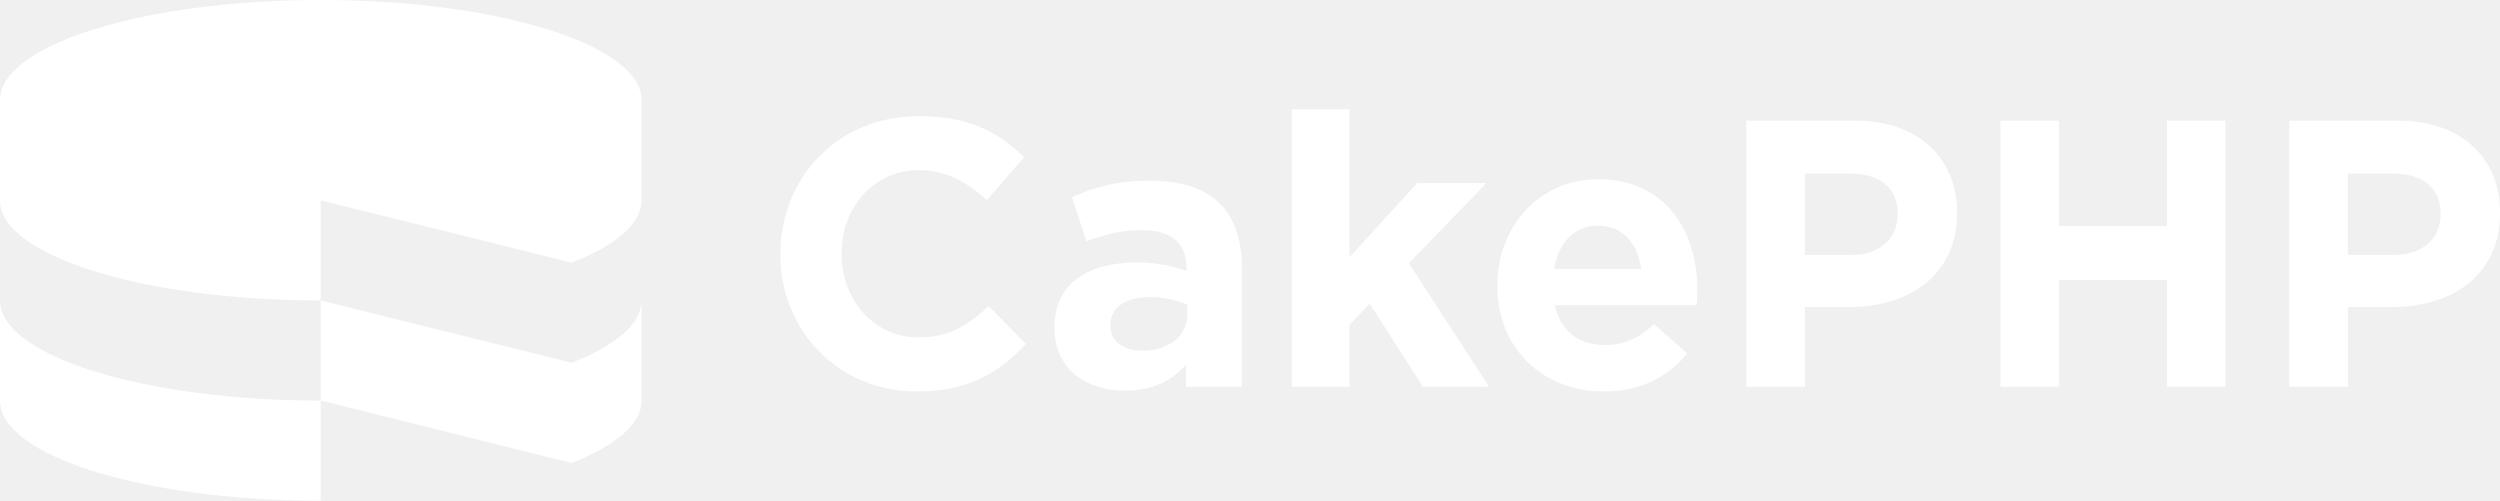
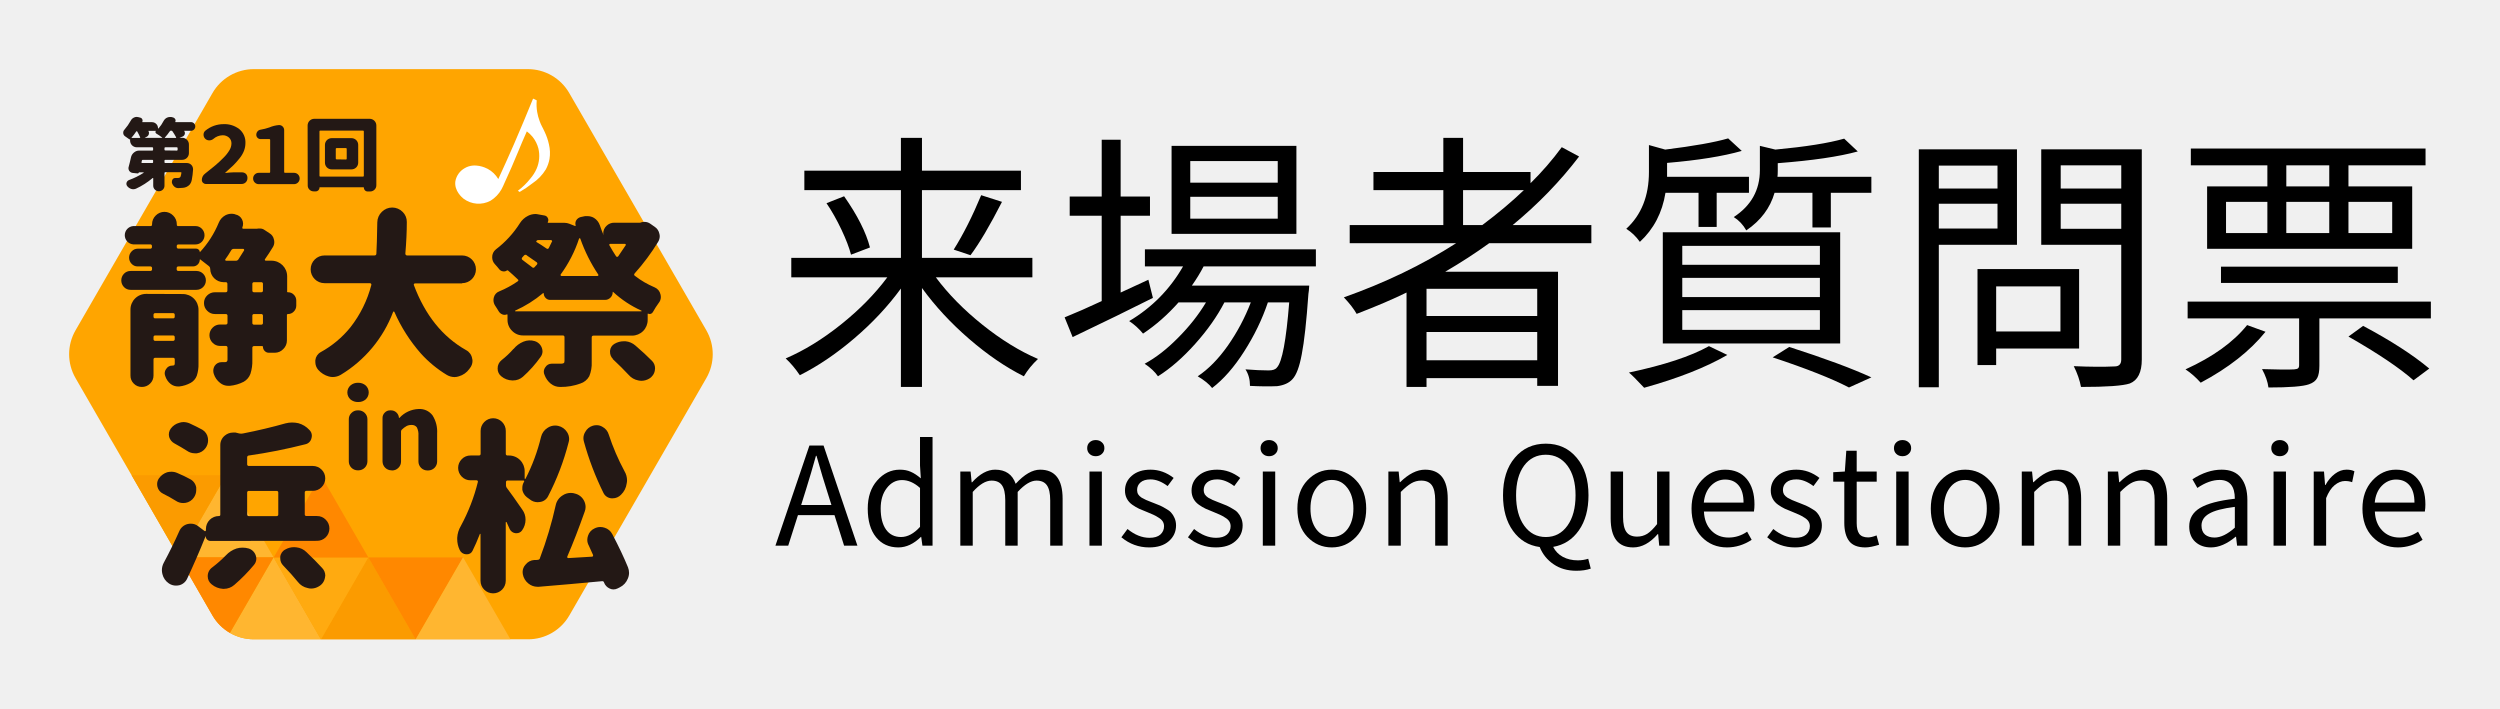
- <svg xmlns="http://www.w3.org/2000/svg" version="1.1" id="Layer_1" x="0px" y="0px" width="225.994px" height="45.258px" viewBox="0 0 225.994 45.258" enable-background="new 0 0 225.994 45.258" xml:space="preserve">
-   <g>
-     <g>
-       <path fill="#FFFFFF" d="M28.993,18.11l22.685,5.632c3.948-1.541,6.318-3.505,6.318-5.632V9.052C57.996,4.058,45.011,0,28.993,0                 C12.979,0,0,4.058,0,9.052v9.058c0,4.995,12.979,9.05,28.993,9.05V18.11z" />
-       <path fill="#FFFFFF" d="M51.676,32.796L28.993,27.16v9.051l22.683,5.638c3.95-1.549,6.322-3.504,6.322-5.638V27.16                 C57.999,29.292,55.626,31.25,51.676,32.796" />
-       <path fill="#FFFFFF" d="M0,27.16v9.052c0,4.996,12.979,9.047,28.993,9.047v-9.047C12.979,36.211,0,32.155,0,27.16" />
-       <path fill="#FFFFFF" d="M82.884,35.384c-7.082,0-12.339-5.467-12.339-12.378V22.94c0-6.837,5.154-12.443,12.546-12.443                 c4.536,0,7.253,1.515,9.487,3.713l-3.368,3.882c-1.857-1.685-3.749-2.715-6.156-2.715c-4.055,0-6.975,3.368-6.975,7.493v0.069                 c0,4.124,2.849,7.562,6.975,7.562c2.751,0,4.435-1.1,6.324-2.82l3.367,3.402C90.273,33.734,87.525,35.384,82.884,35.384" />
-       <path fill="#FFFFFF" d="M107.321,27.546c-0.894-0.416-2.064-0.688-3.334-0.688c-2.234,0-3.611,0.894-3.611,2.544v0.068                 c0,1.406,1.171,2.231,2.852,2.231c2.441,0,4.093-1.335,4.093-3.229V27.546z M107.215,34.968v-1.99                 c-1.269,1.408-3.021,2.337-5.568,2.337c-3.469,0-6.323-1.994-6.323-5.637v-0.069c0-4.023,3.056-5.879,7.422-5.879                 c1.859,0,3.2,0.312,4.506,0.756v-0.311c0-2.162-1.342-3.368-3.955-3.368c-1.993,0-3.4,0.379-5.086,0.997l-1.309-3.986                 c2.03-0.896,4.023-1.479,7.15-1.479c5.708,0,8.216,2.957,8.216,7.943v10.686H107.215z" />
+ <svg xmlns="http://www.w3.org/2000/svg" width="683.464" height="193.715" viewBox="0 0 180.833 51.254" version="1.1" id="svg8">
+   <defs id="defs2">
+     <clipPath id="a" transform="translate(-12.21 -22.42)">
+       <path d="M137.68 22.42h-75a13 13 0 00-11.27 6.51L14 93.85a13 13 0 000 13l37.43 64.95a13 13 0 0011.27 6.5h75a13 13 0 0011.3-6.5l37.48-64.93a13 13 0 000-13L149 28.93a13 13 0 00-11.32-6.51z" id="path12" fill="none" />
+     </clipPath>
+     <style id="style10">.d{fill:#ffb630}.e{fill:#fb9b00}.f{fill:#f80}.h{fill:#231815}</style>
+   </defs>
+   <g id="layer1" transform="translate(-7.252 -40.14)">
+     <g id="g95" transform="matrix(.26458 0 0 .26458 12.241 45.14)">
+       <path d="M137.65 22.42H62.73A13.06 13.06 0 0051.42 29L14 93.83a13.07 13.07 0 000 13.06l37.46 64.89a13.06 13.06 0 0011.31 6.52h74.92a13 13 0 0011.31-6.52l37.46-64.89a13.07 13.07 0 000-13.06L149 29a13.05 13.05 0 00-11.35-6.58z" transform="translate(-12.21 -22.42)" id="path17" fill="orange" />
+       <g clip-path="url(#a)" id="g37">
+         <path class="d" id="polygon19" d="M55.93 133.46l-12.95 22.43h25.9z" />
+         <path class="e" id="polygon21" d="M81.83 133.46l-12.95 22.43h25.9z" />
+         <path class="f" id="polygon23" d="M94.79 155.92l12.96-22.43H81.84z" />
+         <path id="polygon25" fill="#ffaa10" d="M68.88 155.92l12.95-22.43h-25.9z" />
+         <path class="d" id="polygon27" d="M42.98 111.02l-12.95 22.44h25.9z" />
+         <path class="f" id="polygon29" d="M68.9 111.1l-12.95 22.43h25.91z" />
+         <path class="d" id="polygon31" d="M107.73 133.46l-12.95 22.43h25.91z" />
+         <path class="e" id="polygon33" d="M30.03 133.46l12.95-22.44h-25.9z" />
+         <path class="f" id="polygon35" d="M42.98 155.89l12.95-22.43h-25.9z" />
+       </g>
+       <path class="h" d="M45.56 36.91a1.13 1.13 0 01.83.34 1.19 1.19 0 01.35.85 1.2 1.2 0 01-1.18 1.19h-1.77a.08.08 0 00-.07 0 .08.08 0 000 .07.91.91 0 01.19.54 1 1 0 01-.06.34 1 1 0 01-.63.63l-.8.32h.72A1.84 1.84 0 0145 43.13v2.26a1.84 1.84 0 01-1.83 1.83h-4.63c-.15 0-.22.07-.22.21v.45c0 .14.07.21.22.21h5.86a1.69 1.69 0 011.27.52 1.72 1.72 0 01.46 1.16v.13a21.37 21.37 0 01-.34 2.76A2.88 2.88 0 0145.2 54a2.78 2.78 0 01-1.81.87 11.89 11.89 0 01-1.25.08h-.06a1.58 1.58 0 01-1.06-.4 2.25 2.25 0 01-.67-1.07 1.27 1.27 0 010-.32 1 1 0 01.17-.57.84.84 0 01.73-.4h.6a1.54 1.54 0 00.56-.08.62.62 0 00.3-.3 4.77 4.77 0 00.23-1 .25.25 0 000-.15.18.18 0 00-.14-.06h-4.26c-.15 0-.22.07-.22.21v3.48a1.47 1.47 0 01-.45 1.08 1.56 1.56 0 01-2.17 0 1.48 1.48 0 01-.46-1.08v-2.03s0-.07-.05-.08c-.05-.01-.06 0-.09 0a20.1 20.1 0 01-4.58 2.93 2 2 0 01-.74.15 1.81 1.81 0 01-.55-.09 2.29 2.29 0 01-1.09-.75 1 1 0 01-.24-.66 1.13 1.13 0 01.68-1 20.11 20.11 0 004.05-2 .06.06 0 000-.08.07.07 0 00-.07-.05h-1.18a.07.07 0 00-.06 0 .34.34 0 01-.42.3l-1.24-.13a1.29 1.29 0 01-1.12-1.71c.24-.87.45-1.76.65-2.68A2.31 2.31 0 0130 45.2a2.15 2.15 0 011.42-.51H35a.19.19 0 00.21-.21V44a.19.19 0 00-.21-.21h-4.25A1.83 1.83 0 0128.92 42v-.4a.15.15 0 01-.21 0c-.29-.23-.67-.49-1.14-.8a1.13 1.13 0 01-.53-.87v-.14a1.16 1.16 0 01.34-.83 14 14 0 001.71-2.44 1.9 1.9 0 01.9-.87 1.78 1.78 0 01.74-.17 1.43 1.43 0 01.46.07l.53.14a.76.76 0 01.53.45.67.67 0 01.08.33.78.78 0 01-.08.36q0 .09.06.09h2.58a1.62 1.62 0 011.17.48 1.59 1.59 0 01.49 1.18l.06.07a.05.05 0 00.07 0 10.29 10.29 0 001.41-2.08 2.13 2.13 0 01.89-.87 1.79 1.79 0 01.78-.19 3 3 0 01.42 0l.53.13a.87.87 0 01.55.46.7.7 0 01.1.36.81.81 0 01-.08.34c0 .07 0 .11.06.11zm-16.24 4.24a.06.06 0 000 .09H31.54a.15.15 0 00.13-.06.1.1 0 000-.13 15.71 15.71 0 00-.8-1.58.19.19 0 00-.12-.07.09.09 0 00-.11 0 16.4 16.4 0 01-1.32 1.75zM35 48.09a.19.19 0 00.21-.21v-.45a.19.19 0 00-.21-.21h-2.6a.24.24 0 00-.26.19l-.1.47a.14.14 0 000 .14.19.19 0 00.14.07zm-2.1-6.88H37.7a.05.05 0 000-.07 13.26 13.26 0 00-1.64-1.12.44.44 0 01-.21-.35.4.4 0 01.14-.37H34a.05.05 0 00-.06 0 .08.08 0 000 .07 1.06 1.06 0 01.15.52 1 1 0 01-.07.38 1.14 1.14 0 01-.63.68zm8.8 3.48a.19.19 0 00.21-.21V44a.19.19 0 00-.21-.21h-3.16c-.15 0-.22.07-.22.21v.44c0 .14.07.21.22.21zm-3.29-3.54a.07.07 0 000 .09h2.97a.12.12 0 00.12-.06.19.19 0 000-.13 18.59 18.59 0 00-1-1.64.42.42 0 00-.34-.17h-.06a.35.35 0 00-.32.17 17.17 17.17 0 01-1.37 1.74z" transform="translate(-12.21 -22.42)" id="path39" />
+       <path class="h" d="M49.63 53.82a1.09 1.09 0 01-.77-.32 1.06 1.06 0 01-.33-.77A2.15 2.15 0 0149.4 51c1.11-.87 2.06-1.63 2.84-2.29.78-.66 1.53-1.36 2.24-2.09a10 10 0 001.62-2.06 3.64 3.64 0 00.53-1.78 2.1 2.1 0 00-.7-1.67 2.53 2.53 0 00-1.72-.61 4 4 0 00-2.53 1 1.78 1.78 0 01-1.14.4A1.54 1.54 0 0149 40.26a1.34 1.34 0 01.48-1 7.79 7.79 0 015-1.8 6.61 6.61 0 014.3 1.36 4.68 4.68 0 011.67 3.83 6 6 0 01-.4 2.12 7.72 7.72 0 01-1.24 2.08 22.34 22.34 0 01-1.68 1.88q-.86.84-2.19 2a.11.11 0 000 .08h.07a19.14 19.14 0 012.13-.17h2.36a1.55 1.55 0 011.14.47 1.58 1.58 0 01.36 1.12 1.57 1.57 0 01-1.6 1.59z" transform="translate(-12.21 -22.42)" id="path41" />
+       <path class="h" d="M64.07 53.87a1.49 1.49 0 01-1.07-.46 1.48 1.48 0 01-.45-1.09 1.5 1.5 0 01.45-1.1 1.52 1.52 0 011.11-.45H67a.19.19 0 00.21-.21v-8.8a.19.19 0 00-.21-.21h-2.4a1.16 1.16 0 01-.84-.35 1.13 1.13 0 01-.34-.83 1.44 1.44 0 01.32-.91 1.29 1.29 0 01.84-.48 14 14 0 002.42-.62 8.23 8.23 0 012.64-.65 1.35 1.35 0 011 .41 1.38 1.38 0 01.4 1v11.44a.19.19 0 00.21.21h2.47a1.54 1.54 0 011.56 1.55 1.55 1.55 0 01-1.56 1.55z" transform="translate(-12.21 -22.42)" id="path43" />
+       <path class="h" d="M77.45 37.83A1.83 1.83 0 0179.28 36h15.13a1.83 1.83 0 011.83 1.83v16.33a1.64 1.64 0 01-.49 1.21 1.68 1.68 0 01-1.22.5h-.67a1 1 0 01-.73-.31 1 1 0 01-.31-.72c0-.09 0-.13-.12-.13H80.82a.12.12 0 00-.13.13 1 1 0 01-1 1h-.59a1.56 1.56 0 01-1.15-.48 1.52 1.52 0 01-.47-1.14zm3.24 13.76a.19.19 0 00.22.21h11.7a.19.19 0 00.21-.21V39.44a.19.19 0 00-.21-.21h-11.7a.19.19 0 00-.22.21zm1.5-8.46A1.84 1.84 0 0184 41.29h5.44a1.84 1.84 0 011.84 1.84V48a1.83 1.83 0 01-1.84 1.83H84A1.83 1.83 0 0182.19 48zm5.74 4a.19.19 0 00.21-.21v-2.69a.19.19 0 00-.21-.22h-2.57a.19.19 0 00-.21.22v2.65a.19.19 0 00.21.21z" transform="translate(-12.21 -22.42)" id="path45" />
+       <path class="h" d="M72.08 83.42a2.14 2.14 0 011.6.67 2.21 2.21 0 01.67 1.65v1.32a2.24 2.24 0 01-.67 1.63 2.13 2.13 0 01-1.6.69c-.19 0-.29.08-.29.24v7a3.18 3.18 0 01-1 2.34 3.14 3.14 0 01-2.29 1h-1.63a1.53 1.53 0 01-1.16-.49 1.62 1.62 0 01-.47-1.13c0-.14-.06-.2-.2-.2h-2.21a.43.43 0 00-.49.49v3.3a11.23 11.23 0 01-.52 3.79 4.1 4.1 0 01-1.82 2.16 10.28 10.28 0 01-3.82 1.12h-.44a3.46 3.46 0 01-2.21-.79 5 5 0 01-1.73-2.46 3 3 0 01-.14-.84 2.62 2.62 0 01.39-1.38 2.22 2.22 0 011.92-1h.79a.94.94 0 00.61-.15.74.74 0 00.18-.59v-3.2a.44.44 0 00-.5-.49h-1.57a2.79 2.79 0 01-2-.86 2.9 2.9 0 010-4.14 2.79 2.79 0 012-.86h1.57a.44.44 0 00.5-.49v-1.88a.44.44 0 00-.5-.49h-2.9a2.9 2.9 0 01-2.15-.89 2.87 2.87 0 01-.88-2.11 2.83 2.83 0 01.88-2.1 3 3 0 012.12-.86h2.9a.44.44 0 00.5-.49v-1.77c0-.33-.15-.49-.45-.49h-.59A3.7 3.7 0 0150.82 77a.91.91 0 00-.3-.68c-1-.76-1.75-1.38-2.41-1.87-.1-.07-.14 0-.14.09a1.86 1.86 0 01-1.83 1.82h-4a.44.44 0 00-.49.5v.24a.44.44 0 00.49.5h4.92a2.58 2.58 0 110 5.16h-18a2.45 2.45 0 01-1.82-.76 2.63 2.63 0 010-3.64 2.45 2.45 0 011.83-.76h5.36a.44.44 0 00.49-.5v-.24a.44.44 0 00-.49-.5H31a2.22 2.22 0 01-1.67-.71 2.43 2.43 0 010-3.39 2.23 2.23 0 011.67-.75h3.4a.43.43 0 00.49-.49v-.2a.43.43 0 00-.49-.49h-4.65a2.51 2.51 0 010-5h4.73c.29 0 .44-.13.44-.39v-.1a3.29 3.29 0 011-2.39 3.32 3.32 0 014.77 0 3.29 3.29 0 011 2.39v.1a.34.34 0 00.39.39h4.72a2.36 2.36 0 011.75.74 2.54 2.54 0 010 3.54 2.36 2.36 0 01-1.75.74h-4.64a.43.43 0 00-.49.49V71a.43.43 0 00.49.49H47a1 1 0 01.69.3.92.92 0 01.3.69 26.91 26.91 0 005.17-8.08 4 4 0 011.77-2 3.63 3.63 0 011.68-.44 3.77 3.77 0 01.88.1l.25.1a2.5 2.5 0 011.77 1.33 2.59 2.59 0 01.1 2.21.25.25 0 000 .22.21.21 0 00.18.13h3.89a.45.45 0 00.19-.05 3 3 0 01.59 0 2 2 0 011.13.34l1.43.94A2.53 2.53 0 0168.24 69a2.35 2.35 0 01.1.69A2.53 2.53 0 0168 71c-.69 1.15-1.43 2.28-2.22 3.4a.19.19 0 000 .24.23.23 0 00.22.15h1.58a4.28 4.28 0 014.28 4.28v4.09c-.07.18.03.26.22.26zm-28.74.49a4.28 4.28 0 014.28 4.29v14.71a9.74 9.74 0 01-.47 3.35 3.68 3.68 0 01-1.65 1.92 8.41 8.41 0 01-3.15 1H42a3.28 3.28 0 01-2-.69 4.46 4.46 0 01-1.47-2.16 2.08 2.08 0 01-.15-.74 2 2 0 01.39-1.18 1.89 1.89 0 011.67-.94.91.91 0 00.55-.12.7.7 0 00.14-.52v-1a.43.43 0 00-.49-.49h-4.83a.43.43 0 00-.49.49v4.33a3 3 0 01-.94 2.24 3.08 3.08 0 01-2.24.91 3 3 0 01-2.21-.91 3 3 0 01-.91-2.24v-18a4.28 4.28 0 014.28-4.29zm-2.22 5.71a.43.43 0 00-.49-.49h-4.82a.43.43 0 00-.49.49v.45a.43.43 0 00.49.49h4.82a.43.43 0 00.49-.49zm-5.8 6.6a.43.43 0 00.49.49h4.82a.43.43 0 00.49-.49v-.49a.44.44 0 00-.49-.5h-4.82a.44.44 0 00-.49.5zM60.07 72a.33.33 0 000-.29.23.23 0 00-.22-.15h-2.58a.8.8 0 00-.74.44c-.49.82-1 1.63-1.58 2.42a.19.19 0 000 .24.23.23 0 00.22.15h2.66a.81.81 0 00.74-.44c.57-.89 1.08-1.68 1.5-2.37zm2.76 8.67a.43.43 0 00-.49.49v1.77a.43.43 0 00.49.49h1.92a.43.43 0 00.49-.49v-1.77a.43.43 0 00-.49-.49zm1.92 11.61a.43.43 0 00.49-.49v-1.92a.43.43 0 00-.49-.49h-1.92a.43.43 0 00-.49.49v1.92a.43.43 0 00.49.49z" transform="translate(-12.21 -22.42)" id="path47" />
+       <path class="h" d="M119.68 81h-12.85a.32.32 0 00-.29.15.29.29 0 00-.05.29q4.62 12.36 14.32 17.82a3.12 3.12 0 011.62 2.27 2.33 2.33 0 01.1.68 3.13 3.13 0 01-.74 2 .81.81 0 00-.14.2 5.3 5.3 0 01-2.86 2 3.75 3.75 0 01-1.18.2 4.19 4.19 0 01-2.12-.6 31.46 31.46 0 01-7.08-5.85 43.85 43.85 0 01-7.24-11.37.19.19 0 00-.34 0A34.15 34.15 0 0186.5 106a4.41 4.41 0 01-2.16.6 4 4 0 01-1.08-.15 5.93 5.93 0 01-2.91-1.82 3.24 3.24 0 01-.79-2.12V102A2.87 2.87 0 0181 99.81 27.42 27.42 0 0089.16 93a31.6 31.6 0 005.71-11.57.37.37 0 00-.07-.34.41.41 0 00-.32-.15H82.07a3.79 3.79 0 110-7.58h13.64a.48.48 0 00.54-.49c.1-1.64.18-4.5.25-8.56a4.05 4.05 0 011.23-2.86 4 4 0 015.7 0 3.74 3.74 0 011.14 2.76q0 3.93-.4 8.66a.47.47 0 00.13.34.39.39 0 00.32.15h15.06a3.79 3.79 0 110 7.58z" transform="translate(-12.21 -22.42)" id="path49" />
+       <path class="h" d="M168.75 64.28a3.56 3.56 0 01.84-.1 2.69 2.69 0 011.52.49l1.28.89a2.9 2.9 0 011.23 1.87 2.35 2.35 0 01.1.69 3 3 0 01-.44 1.52 58.72 58.72 0 01-6.4 8.61c-.23.27-.22.5.05.69a24 24 0 005.41 3.15 2.69 2.69 0 011.58 1.91 3.44 3.44 0 01.1.74 2.55 2.55 0 01-.6 1.63 22.19 22.19 0 00-1.57 2.46 1 1 0 01-1.33.44c-.07 0-.1 0-.1.1V91a4.27 4.27 0 01-4.28 4.28h-10.53a.44.44 0 00-.49.5v6.74a9 9 0 01-.67 3.86 4.23 4.23 0 01-2.44 2 15.33 15.33 0 01-5.41.93h-.15a4 4 0 01-2.51-.88 5.44 5.44 0 01-1.72-2.42 2.05 2.05 0 01-.2-.83 2.12 2.12 0 01.4-1.23 2 2 0 011.77-1h2.46a1.56 1.56 0 00.81-.15c.15-.09.22-.29.22-.59v-6.48a.44.44 0 00-.49-.5h-10.83a4.08 4.08 0 01-3-1.25 4.13 4.13 0 01-1.26-3v-1.41c0-.09-.07-.13-.2-.09a1.56 1.56 0 01-1.2 0 2 2 0 01-1-.84c-.3-.53-.63-1-1-1.58a2.69 2.69 0 01-.44-1.47 2.85 2.85 0 01.1-.74 2.36 2.36 0 011.48-1.67 26.71 26.71 0 005-2.71c.29-.2.31-.39.05-.59-1-.95-1.87-1.76-2.66-2.41a.24.24 0 00-.3 0 1.35 1.35 0 01-1.06.24 1.61 1.61 0 01-1-.54c-.36-.46-.75-.92-1.18-1.38a2.71 2.71 0 01-.78-1.92 2.65 2.65 0 011-2.16 27.44 27.44 0 006.59-7.19 5.53 5.53 0 012.22-2 4.59 4.59 0 012-.49 3.64 3.64 0 01.79.1l1.67.3a1.17 1.17 0 01.93.69 1.14 1.14 0 010 1.13c-.06.13 0 .19.1.19h3.45a.43.43 0 00.24 0 7.09 7.09 0 01.79 0 3.62 3.62 0 011.28.24l1.62.64a.18.18 0 00.15-.15 1.71 1.71 0 01.17-1.45 2 2 0 011.21-.86l1.18-.25a5.32 5.32 0 01.69 0 3.43 3.43 0 011.77.49 3.82 3.82 0 011.58 2c.26.78.56 1.57.88 2.36.32.79.05 0 .05-.1a2.8 2.8 0 01.89-2.09 2.89 2.89 0 012.11-.86h7a1 1 0 00.48-.13zm-35 34.65a6.8 6.8 0 012.7-2 4.6 4.6 0 013.1-.15 3 3 0 012.12 2.81 2.54 2.54 0 01-.49 1.47 32.44 32.44 0 01-4.88 5.47 4 4 0 01-2.7 1h-.2a4.78 4.78 0 01-3-1.13 2.63 2.63 0 01-1-2.12 2.82 2.82 0 011.09-2.31 23.37 23.37 0 003.22-3.04zm.49-10.49c-.07 0-.09.08-.08.13a.13.13 0 00.13.07h34.4a.08.08 0 00.07-.07s0-.09-.07-.13a28.74 28.74 0 01-7.73-5.12.08.08 0 00-.1 0v.12a2 2 0 01-.62 1.45 2 2 0 01-1.5.62h-15a1.65 1.65 0 01-1.21-.52 1.71 1.71 0 01-.52-1.25s0-.06-.07-.08a.12.12 0 00-.12 0 32.31 32.31 0 01-7.62 4.78zm3.15-15.11a.51.51 0 00-.74 0l-.27.3-.22.24c-.23.27-.22.5 0 .69 1.05.79 1.93 1.46 2.65 2a.43.43 0 00.69 0 2.7 2.7 0 01.3-.34l.29-.3c.23-.26.22-.49 0-.69-.63-.42-1.53-1.08-2.74-1.9zm6.89-3.74a.34.34 0 00-.05-.29.3.3 0 00-.25-.15h-3.48a.55.55 0 00-.47.22c-.12.15-.09.27.07.37.76.46 1.64 1 2.66 1.72a.4.4 0 00.64-.15c.33-.62.6-1.19.84-1.72zm2.36 9a.19.19 0 000 .25.24.24 0 00.22.14h9.84a.24.24 0 00.22-.14.21.21 0 000-.25 43.37 43.37 0 01-4.92-9.83.19.19 0 00-.34 0 35.06 35.06 0 01-5.06 9.84zm17.77-8a.26.26 0 000-.28.29.29 0 00-.27-.12h-3.94a.3.3 0 00-.24.12.21.21 0 000 .28c.62 1.11 1.23 2.1 1.82 3a.32.32 0 00.3.15.33.33 0 00.29-.15c.54-.77 1.21-1.75 2-2.96zm-3.5 31.05a2.61 2.61 0 01-.78-1.92v-.29a2.41 2.41 0 011.23-1.92 5 5 0 012.56-.69h.44a4.78 4.78 0 012.72 1.18q2.59 2.22 4.52 4.18a2.86 2.86 0 01.84 2 2.92 2.92 0 01-.05.54 3.17 3.17 0 01-1.57 2.32 4.11 4.11 0 01-2.12.59 4.35 4.35 0 01-.84-.1 4.58 4.58 0 01-2.65-1.53c-1.21-1.32-2.7-2.77-4.34-4.32z" transform="translate(-12.21 -22.42)" id="path51" />
+       <path class="h" d="M91.27 113.43a3.08 3.08 0 01-2.13-.73 2.57 2.57 0 010-3.78 3 3 0 012.13-.75 3 3 0 012.08.75 2.61 2.61 0 010 3.78 3 3 0 01-2.08.73zm-.12 18.68a2.44 2.44 0 01-2.44-2.45v-11.5a2.32 2.32 0 01.71-1.73 2.36 2.36 0 011.73-.72h.2a2.36 2.36 0 011.73.72 2.33 2.33 0 01.72 1.73v11.5a2.46 2.46 0 01-2.45 2.45z" transform="translate(-12.21 -22.42)" id="path53" />
+       <path class="h" d="M100.38 132.11a2.46 2.46 0 01-2.45-2.45v-11.84a2 2 0 01.61-1.49 1.94 1.94 0 011.47-.62h.23a2.11 2.11 0 011.42.52 2.19 2.19 0 01.74 1.33v.15s0 .05.07.05a.13.13 0 00.1 0 7.42 7.42 0 015.2-2.42 4.41 4.41 0 013.84 1.75 8.28 8.28 0 011.25 4.92v7.68a2.44 2.44 0 01-2.44 2.45h-.23a2.44 2.44 0 01-2.44-2.45v-7.09a4.25 4.25 0 00-.45-2.27 1.69 1.69 0 00-1.47-.63 2.83 2.83 0 00-1.33.3 5.89 5.89 0 00-1.31 1 .66.66 0 00-.2.48v8.21a2.36 2.36 0 01-.72 1.73 2.33 2.33 0 01-1.73.72z" transform="translate(-12.21 -22.42)" id="path55" />
+       <path class="h" d="M45.36 134.53A3.16 3.16 0 0147 136.8a5.58 5.58 0 010 .73 3.53 3.53 0 01-.64 2 3.39 3.39 0 01-2.28 1.47 5 5 0 01-.64.05 3.54 3.54 0 01-2.06-.64 39.29 39.29 0 00-3.45-1.92 2.82 2.82 0 01-1.53-1.87 3.48 3.48 0 01-.09-.79 2.69 2.69 0 01.49-1.52 4.42 4.42 0 012.26-1.68 4.81 4.81 0 011.18-.14 3.91 3.91 0 011.58.34c1.28.54 2.46 1.11 3.54 1.7zm5.56 16.88a1.32 1.32 0 01-.93-.36 1.22 1.22 0 01-.39-.92h-.05c-1.64 4.11-3.32 7.94-5 11.52a3.26 3.26 0 01-2.17 1.87 4.47 4.47 0 01-.93.1 3.42 3.42 0 01-1.92-.59 4.22 4.22 0 01-1.78-2.56 4.45 4.45 0 01-.14-1.08 4.26 4.26 0 01.54-2.07q2.26-4.19 4.23-8.61a3.37 3.37 0 012.26-1.92 3.86 3.86 0 01.89-.1 3.13 3.13 0 012 .69l1.77 1.33a.17.17 0 00.22 0 .25.25 0 00.13-.22v-.34a3.53 3.53 0 013.54-3.55.34.34 0 00.39-.39v-18.93a3.32 3.32 0 011.28-2.71 3.43 3.43 0 012.17-.79 5.74 5.74 0 01.74 0l1 .25a2.36 2.36 0 001 0q6.24-1.23 11.61-2.76a7.29 7.29 0 011.82-.24 8 8 0 011.72.19 6.29 6.29 0 013 1.83 2.16 2.16 0 01.69 1.57 2.74 2.74 0 01-.1.69 2.18 2.18 0 01-1.75 1.69 144.73 144.73 0 01-15.35 3.05.49.49 0 00-.49.55v1.82a.43.43 0 00.49.49h17.47a3.34 3.34 0 012.39 1 3.24 3.24 0 011 2.39 3.29 3.29 0 01-1 2.41 3.25 3.25 0 01-2.39 1h-1.72a.43.43 0 00-.49.49v5.91a.43.43 0 00.49.49H80a3.24 3.24 0 012.41 1 3.32 3.32 0 011 2.41 3.36 3.36 0 01-3.4 3.37zM48.66 121a3.18 3.18 0 011.53 2.26 5 5 0 01.05.64 3.56 3.56 0 01-.69 2.12 3.47 3.47 0 01-2.37 1.43 3.81 3.81 0 01-.59 0 3.65 3.65 0 01-2.11-.68c-1-.66-2.19-1.32-3.4-2A3 3 0 0139.6 123a2.72 2.72 0 01.45-2.32 4.23 4.23 0 012.31-1.57 3.59 3.59 0 011.13-.2 4.4 4.4 0 011.68.35c1.24.56 2.41 1.15 3.49 1.74zm6.45 34.35a6.79 6.79 0 012.9-1.87 5.68 5.68 0 011.65-.24 6.18 6.18 0 011.7.24 3 3 0 011.92 1.92 2.77 2.77 0 01.15.89 2.63 2.63 0 01-.64 1.67 46.08 46.08 0 01-5.37 5.46 4.31 4.31 0 01-2.85 1.09h-.25a5.31 5.31 0 01-3.1-1.23 2.75 2.75 0 01-1.08-2.22 2.9 2.9 0 011.23-2.41 33.8 33.8 0 003.74-3.3zm6.3-17.62a.43.43 0 00-.49.49v5.91a.43.43 0 00.49.49h7.53a.43.43 0 00.49-.49v-5.91a.43.43 0 00-.49-.49zm9.35 20.38a2.71 2.71 0 01-.79-1.92 2.47 2.47 0 010-.44 2.53 2.53 0 011.38-2 4.78 4.78 0 012.41-.64 3.66 3.66 0 01.64.05 4.56 4.56 0 012.76 1.33c1.64 1.54 3.06 3 4.28 4.33a3 3 0 01.84 2.06 2.56 2.56 0 01-.1.64 3.3 3.3 0 01-1.68 2.32 4 4 0 01-2.06.59 3.4 3.4 0 01-1-.15 4.48 4.48 0 01-2.66-1.67c-1.08-1.35-2.45-2.86-4.02-4.5z" transform="translate(-12.21 -22.42)" id="path57" />
+       <path class="h" d="M136.14 142.85a4.53 4.53 0 01.89 2.71 5 5 0 01-.94 2.95 1.8 1.8 0 01-1.52.79h-.25a2 2 0 01-1.62-1.13c-.27-.59-.54-1.22-.84-1.87a.12.12 0 00-.15-.08.12.12 0 00-.09.13v15.94a3.45 3.45 0 11-6.9 0v-12.75l-.07-.07c-.07-.07-.09 0-.12.07q-1 2.57-2 4.58a1.62 1.62 0 01-1.53.94h-.24a2 2 0 01-1.73-1.18 6.74 6.74 0 01-.68-3v-.34a7.15 7.15 0 011-3.25 50.56 50.56 0 004.65-12.02.33.33 0 00-.08-.32.37.37 0 00-.27-.12H122a3.24 3.24 0 01-2.41-1 3.38 3.38 0 010-4.78 3.23 3.23 0 012.41-1h2.26a.44.44 0 00.49-.5v-6.2a3.42 3.42 0 011-2.46 3.41 3.41 0 014.88 0 3.42 3.42 0 011 2.46v6.2a.44.44 0 00.49.5h.39a4.27 4.27 0 014.28 4.28v2a.13.13 0 00.1.12.12.12 0 00.15-.07 51.54 51.54 0 004.23-11.42 4 4 0 011.77-2.46 3.73 3.73 0 012.07-.64 4.3 4.3 0 01.84.09 3.83 3.83 0 012.41 1.68 3.42 3.42 0 01.59 1.92 3.21 3.21 0 01-.15.93 69.48 69.48 0 01-5.61 14.72 2.87 2.87 0 01-2.31 1.57 2.71 2.71 0 01-.54.05 3.38 3.38 0 01-2.22-.83c-.26-.2-.51-.38-.74-.54a3.43 3.43 0 01-1.23-2 4 4 0 010-.59 3.13 3.13 0 01.5-1.68.21.21 0 000-.19.17.17 0 00-.15-.1h-4.33a.43.43 0 00-.49.49v.79a1.28 1.28 0 00.34.88c.92 1.22 2.32 3.18 4.12 5.8zm18.17 9.8a3.18 3.18 0 01-.4-1.53 3.59 3.59 0 01.2-1.13 3.25 3.25 0 011.77-2 3.51 3.51 0 011.58-.39 3.78 3.78 0 011.18.19 3.47 3.47 0 012.11 1.77q2.66 5.07 4.29 9.06a4.2 4.2 0 01.29 1.53 4 4 0 01-.34 1.57 4.47 4.47 0 01-2.17 2.36l-.59.3a2.57 2.57 0 01-1.18.29 2.37 2.37 0 01-1-.24 2.86 2.86 0 01-1.57-1.68.45.45 0 00-.49-.34q-8.91.84-17.33 1.53h-.39a3.9 3.9 0 01-2.46-.89 4.19 4.19 0 01-1.53-2.56 3.92 3.92 0 01-.05-.59 2.94 2.94 0 01.79-2 3.24 3.24 0 012.41-1.28 5 5 0 001-.05.62.62 0 00.57-.57 104.81 104.81 0 004.28-14.37 4.1 4.1 0 011.87-2.66 3.92 3.92 0 012.21-.69 5.28 5.28 0 01.94.1l.1.05a3.72 3.72 0 012.56 1.87 3.8 3.8 0 01.49 1.82 3.43 3.43 0 01-.25 1.28q-2.41 6.84-4.77 12.31a.25.25 0 00.05.27.3.3 0 00.24.12l6.5-.39a.3.3 0 00.25-.15.46.46 0 000-.35c-.36-.81-.77-1.68-1.16-2.56zM153 124.3a3.4 3.4 0 01-.15-1 3.24 3.24 0 01.49-1.67 3.47 3.47 0 012.12-1.73 3.63 3.63 0 011-.14 3 3 0 011.58.44 3.5 3.5 0 011.72 2.07 61.68 61.68 0 004.33 10.09 4.87 4.87 0 01.69 2.51 3.54 3.54 0 01-.1.83 5.19 5.19 0 01-1.53 3.06 3.16 3.16 0 01-2.31 1h-.29a2.63 2.63 0 01-2.22-1.48A79.23 79.23 0 01153 124.3z" transform="translate(-12.21 -22.42)" id="path59" />
+       <path d="M139.09 30.48l1 .48a12.17 12.17 0 00.12 3.18 13.34 13.34 0 00.67 2.48c.47 1.3.75 1.56 1.36 2.92a15.66 15.66 0 011.19 3.46 10.21 10.21 0 01.15 4 9.67 9.67 0 01-1 2.83 12.25 12.25 0 01-3.72 3.85 28.66 28.66 0 01-3.43 2.32l-.5-.32a18.49 18.49 0 003.42-3.34 10.63 10.63 0 001.7-2.68 8.81 8.81 0 00.49-5.56A8.52 8.52 0 00139 41a8.75 8.75 0 00-1.62-1.56c-1 2.18-1.71 4-2.23 5.21-.9 2.14-1.15 2.77-1.92 4.54-.11.26-.72 1.62-1.95 4.34a19.22 19.22 0 01-.82 1.74 8.64 8.64 0 01-3 3.13 6.87 6.87 0 01-7.38-.56c-.31-.25-2.59-2.09-2.24-4.75a5.17 5.17 0 012.57-3.6c2.69-1.59 5.69-.11 6.28.2a7.5 7.5 0 012.89 2.78q2.17-4.69 4.31-9.59 2.72-6.3 5.2-12.4z" transform="translate(-12.21 -22.42)" id="path61" fill="#fff" />
    </g>
-     <polygon fill="#FFFFFF" points="128.629,34.968 123.816,27.443 121.994,29.368 121.994,34.968 116.772,34.968 116.772,9.876             121.994,9.876 121.994,23.25 128.115,16.547 134.37,16.547 127.358,23.797 134.609,34.968  " />
-     <g>
-       <path fill="#FFFFFF" d="M144.469,20.396c-2.166,0-3.578,1.547-3.989,3.917h7.872C148.041,21.975,146.666,20.396,144.469,20.396                  M153.37,27.583h-12.819c0.514,2.371,2.164,3.605,4.504,3.605c1.752,0,3.022-0.552,4.465-1.89l2.994,2.647                 c-1.723,2.132-4.195,3.438-7.529,3.438c-5.535,0-9.628-3.885-9.628-9.521v-0.07c0-5.261,3.75-9.591,9.112-9.591                 c6.149,0,8.97,4.779,8.97,10.005v0.065C153.438,26.792,153.405,27.099,153.37,27.583" />
-       <path fill="#FFFFFF" d="M171.551,19.329c0-2.371-1.647-3.641-4.296-3.641h-4.09v7.358h4.193c2.646,0,4.192-1.586,4.192-3.646                 V19.329z M167.184,27.751h-4.019v7.217h-5.292v-24.06h9.83c5.738,0,9.209,3.403,9.209,8.321v0.065                 C176.912,24.864,172.58,27.751,167.184,27.751" />
-     </g>
-     <polygon fill="#FFFFFF" points="195.885,34.968 195.885,25.307 186.122,25.307 186.122,34.968 180.831,34.968 180.831,10.908             186.122,10.908 186.122,20.43 195.885,20.43 195.885,10.908 201.176,10.908 201.176,34.968     " />
-     <g>
-       <path fill="#FFFFFF" d="M220.63,19.329c0-2.371-1.65-3.641-4.295-3.641h-4.091v7.358h4.191c2.649,0,4.194-1.586,4.194-3.646                 V19.329z M216.268,27.751h-4.023v7.217h-5.292v-24.06h9.829c5.737,0,9.213,3.403,9.213,8.321v0.065                 C225.994,24.864,221.662,27.751,216.268,27.751" />
+     <g aria-label="来場者質問票Admission Questionnaire" id="text99" style="line-height:0" font-style="normal" font-weight="400" font-size="10.583" font-family="Gen Shin Gothic" letter-spacing=".46" fill="#000" fill-opacity="1" stroke="none" stroke-width=".265" font-variant="normal" font-stretch="normal">
+       <path d="M81.928 60.201h-6.984q1.35 1.813 3.377 3.434 2.025 1.62 4.012 2.47-.617.578-1.022 1.254-1.968-.984-3.955-2.701t-3.415-3.685v7.157h-1.524v-7.119q-1.408 1.93-3.376 3.608-1.968 1.678-3.936 2.662-.463-.694-1.022-1.215 1.987-.849 3.993-2.45 2.007-1.602 3.357-3.415h-6.945v-1.408h7.93v-4.9h-6.985v-1.409h6.984v-2.373h1.524v2.373H81.1v1.408H73.94v4.9h7.987zm-14.894-5.363l1.274-.502q1.447 2.064 1.871 3.704l-1.37.521q-.193-.752-.694-1.813-.502-1.061-1.08-1.91zM77.452 58.6l-1.215-.405q1.042-1.66 1.987-3.936l1.505.482q-1.312 2.566-2.277 3.859z" style="line-height:1.25;-inkscape-font-specification:'Gen Shin Gothic'" id="path40" font-size="19.756" letter-spacing=".46" />
+       <path d="M99.675 53.352V51.79h-6.328v1.563zm0 2.605v-1.582h-6.328v1.582zm1.35-5.267v6.366h-9.029V50.69zm-10.707 9.685l.328 1.312q-2.412 1.215-5.807 2.836l-.579-1.428q1.196-.482 2.682-1.177v-6.174h-2.315v-1.389h2.315v-4.109h1.37v4.11h2.122v1.388h-2.122v5.557zm12.116-.965h-8.122q-.348.675-.85 1.39h8.49q-.02.404-.058.597-.213 3.01-.483 4.38-.25 1.35-.675 1.794-.367.405-1.1.501-.83.039-1.968-.019 0-.694-.328-1.196.984.077 1.679.077.444 0 .598-.212.56-.579.887-4.708h-1.543q-.617 1.833-1.717 3.55-1.08 1.698-2.315 2.643-.328-.424-1.042-.848 1.158-.772 2.18-2.22 1.023-1.465 1.66-3.125h-1.91q-.792 1.525-2.123 3.01-1.331 1.486-2.682 2.335-.327-.483-.964-.907 1.215-.656 2.411-1.872 1.216-1.215 2.026-2.566h-1.987q-1.177 1.332-2.566 2.258-.444-.54-1.003-.907 2.47-1.466 3.897-3.955h-2.759v-1.235h12.367z" style="line-height:1.25;-inkscape-font-specification:'Gen Shin Gothic'" id="path42" font-size="19.756" letter-spacing=".46" />
+       <path d="M113.08 56.42h1.39q1.678-1.254 3.01-2.528h-4.4zm5.364 6.578v-1.967h-8.007v1.967zm-8.007 3.203h8.007v-2.045h-8.007zm11.923-8.47h-7.389q-1.466 1.062-3.183 2.065h8.16v8.257h-1.504v-.56h-8.007v.637h-1.446V61.3q-1.409.695-3.608 1.544-.29-.52-.926-1.196 4.476-1.582 8.122-3.916h-7.698V56.42h6.772v-2.528h-5.055V52.58h5.055v-2.469h1.428v2.47h4.88v.81q1.255-1.235 2.258-2.605l1.254.675q-2.045 2.682-4.804 4.959h5.691z" style="line-height:1.25;-inkscape-font-specification:'Gen Shin Gothic'" id="path44" font-size="19.756" letter-spacing=".46" />
+       <path d="M130.113 54.085h-2.392q-.347 2.161-1.852 3.55-.405-.579-.984-.945 1.64-1.505 1.64-4.11v-1.948l1.177.328q3.106-.386 4.553-.81l.984.906q-2.026.58-5.402.868v1.004h5.923v1.157h-2.335v2.47h-1.312zm-1.177 8.489v1.428h9.955v-1.428zm0-2.334v1.389h9.955v-1.39zm0-2.316v1.37h9.955v-1.37zm-1.408 7.062V56.94h12.83v8.045zm3.338.192l1.33.637q-2.334 1.35-6.018 2.373-.83-.887-1.1-1.1 3.82-.81 5.788-1.91zm4.61.81l1.197-.752q3.839 1.235 5.942 2.2l-1.62.733q-1.853-.965-5.518-2.18zm.348-13.06h6.79v1.157h-2.932v2.508h-1.33v-2.508h-2.74q-.483 1.66-2.045 2.72-.348-.617-.907-.964 1.89-1.235 1.89-3.396V50.69l1.12.27q3.299-.309 4.977-.791l.984.926q-2.026.56-5.788.849v.54q0 .29-.02.444z" style="line-height:1.25;-inkscape-font-specification:'Gen Shin Gothic'" id="path46" font-size="19.756" letter-spacing=".46" />
+       <path d="M151.738 52.117h-4.245v1.66h4.245zm-4.245 4.553h4.245v-1.794h-4.245zm5.653 1.177h-5.653V68.15h-1.447V50.94h7.1zm3.145 3.01h-4.65v3.26h4.65zm1.35 4.495h-6v1.196h-1.35v-6.945h7.35zm-1.331-8.662h4.38v-1.814h-4.38zm4.38-4.592h-4.38v1.679h4.38zm1.485-1.157v15.202q0 1.39-.868 1.736-.753.251-3.53.251-.136-.733-.522-1.505 1.756.078 2.952.02.482 0 .482-.502v-8.296h-5.787v-6.906z" style="line-height:1.25;-inkscape-font-specification:'Gen Shin Gothic'" id="path48" font-size="19.756" letter-spacing=".46" />
+       <path d="M175.735 53.622v-1.524h-3.106v1.524zm4.553 1.12h-3.164v2.256h3.164zm-7.66 0v2.256h3.107v-2.257zm-4.36 0v2.256h2.991v-2.257zm2.991-1.12v-1.524h-5.537v-1.215H182.7v1.215h-5.576v1.524h4.61v4.515H166.9v-4.515zm9.434 6.984h-12.79V59.43h12.79zm-10.9 3.048l1.331.483q-1.678 2.083-4.688 3.685-.521-.58-1.1-.965 2.971-1.35 4.457-3.203zm7.331.83l1.061-.772q3.01 1.602 4.785 3.087l-1.139.849q-1.504-1.331-4.707-3.164zm-11.633-2.527h17.594v1.215h-8.064v3.415q0 .598-.154.887-.155.309-.598.463-.637.232-2.933.232-.077-.618-.463-1.331 1.717.058 2.335.019.212-.02.27-.077.077-.058.077-.232v-3.376h-8.064z" style="line-height:1.25;-inkscape-font-specification:'Gen Shin Gothic'" id="path50" font-size="19.756" letter-spacing=".46" />
+       <path d="M65.202 76.67h2.19l-.348-1.11q-.231-.695-.733-2.45h-.039q-.337 1.215-.723 2.45zm3.106 2.941l-.695-2.209H64.97l-.704 2.21h-.926l2.46-7.245h1.022l2.45 7.244z" style="line-height:.85;-inkscape-font-specification:'Gen Shin Gothic'" id="path52" font-size="9.878" letter-spacing=".196" />
+       <path d="M72.237 79.737q-1.023 0-1.62-.743-.599-.743-.599-2.064 0-1.264.685-2.036.685-.781 1.64-.781.453 0 .79.154.338.145.724.473l-.058-.926V71.75h.907v7.861h-.733l-.087-.636h-.02q-.78.762-1.63.762zm-.897-1.293q.385.54 1.09.54.704 0 1.37-.733v-2.817q-.637-.569-1.303-.569-.656 0-1.1.579-.443.57-.443 1.476 0 .974.386 1.524z" style="line-height:.85;-inkscape-font-specification:'Gen Shin Gothic'" id="path54" font-size="9.878" letter-spacing=".196" />
+       <path d="M76.715 79.611v-5.363h.743l.077.781h.03q.829-.916 1.668-.916 1.129 0 1.486 1.022.935-1.022 1.765-1.022 1.63 0 1.63 2.103v3.395h-.897v-3.28q0-.752-.241-1.09-.232-.337-.753-.337-.607 0-1.36.82v3.887h-.897v-3.28q0-.752-.24-1.09-.232-.337-.753-.337-.627 0-1.36.82v3.887z" style="line-height:.85;-inkscape-font-specification:'Gen Shin Gothic'" id="path56" font-size="9.878" letter-spacing=".196" />
+       <path d="M86.056 79.611v-5.363h.897v5.363zm.897-6.636q-.174.164-.444.164t-.443-.164q-.174-.164-.174-.415 0-.27.174-.425.173-.164.443-.164t.444.164q.183.155.183.425 0 .25-.183.415z" style="line-height:.85;-inkscape-font-specification:'Gen Shin Gothic'" id="path58" font-size="9.878" letter-spacing=".196" />
+       <path d="M90.37 79.737q-1.118 0-2.006-.733l.444-.599q.781.637 1.592.637.51 0 .78-.231.271-.242.271-.608 0-.193-.096-.347-.097-.155-.31-.28-.211-.135-.366-.203-.154-.077-.453-.193-.347-.135-.579-.24-.231-.107-.492-.29-.26-.183-.395-.444-.135-.26-.135-.579 0-.656.501-1.08.502-.434 1.35-.434.898 0 1.67.598l-.435.588q-.646-.482-1.234-.482-.483 0-.733.222-.242.212-.242.55 0 .173.078.308.077.126.25.242.184.106.319.164.135.057.405.164.087.028.125.048.328.125.483.193.154.067.414.222.27.144.396.299.135.144.241.385.106.242.106.531 0 .685-.52 1.138-.512.454-1.428.454z" style="line-height:.85;-inkscape-font-specification:'Gen Shin Gothic'" id="path60" font-size="9.878" letter-spacing=".196" />
+       <path d="M95.187 79.737q-1.119 0-2.006-.733l.443-.599q.782.637 1.592.637.511 0 .781-.231.27-.242.27-.608 0-.193-.096-.347-.097-.155-.309-.28-.212-.135-.366-.203-.155-.077-.454-.193-.347-.135-.578-.24-.232-.107-.492-.29t-.396-.444q-.135-.26-.135-.579 0-.656.502-1.08.501-.434 1.35-.434.897 0 1.669.598l-.434.588q-.646-.482-1.235-.482-.482 0-.733.222-.241.212-.241.55 0 .173.077.308.077.126.25.242.184.106.32.164.134.057.404.164.087.028.126.048.328.125.482.193.154.067.415.222.27.144.395.299.135.144.241.385.107.242.107.531 0 .685-.521 1.138-.512.454-1.428.454z" style="line-height:.85;-inkscape-font-specification:'Gen Shin Gothic'" id="path62" font-size="9.878" letter-spacing=".196" />
+       <path d="M98.595 79.611v-5.363h.897v5.363zm.897-6.636q-.174.164-.444.164t-.443-.164q-.174-.164-.174-.415 0-.27.174-.425.173-.164.443-.164t.444.164q.183.155.183.425 0 .25-.183.415z" style="line-height:.85;-inkscape-font-specification:'Gen Shin Gothic'" id="path64" font-size="9.878" letter-spacing=".196" />
+       <path d="M105.34 78.975q-.723.762-1.755.762t-1.765-.762q-.724-.762-.724-2.045t.724-2.045q.733-.772 1.765-.772t1.756.772q.733.762.733 2.045t-.733 2.045zm-2.874-.55q.424.56 1.119.56.695 0 1.129-.56.434-.57.434-1.495 0-.926-.434-1.496-.435-.578-1.129-.578-.695 0-1.119.578-.424.57-.424 1.496t.424 1.495z" style="line-height:.85;-inkscape-font-specification:'Gen Shin Gothic'" id="path66" font-size="9.878" letter-spacing=".196" />
+       <path d="M107.678 79.611v-5.363h.743l.077.772h.029q.926-.907 1.804-.907 1.64 0 1.64 2.103v3.395h-.907v-3.28q0-.752-.241-1.09-.242-.337-.772-.337-.386 0-.714.193-.328.193-.762.627v3.887z" style="line-height:.85;-inkscape-font-specification:'Gen Shin Gothic'" id="path68" font-size="9.878" letter-spacing=".196" />
+       <path d="M116.915 75.965q0 1.38.588 2.2.589.82 1.563.82t1.563-.82q.588-.82.588-2.2 0-1.35-.588-2.142-.589-.79-1.563-.79-.984 0-1.572.79-.579.791-.579 2.142zm5.219 4.592l.183.713q-.444.155-1.042.155-.964 0-1.65-.473-.684-.463-1.003-1.244-1.205-.164-1.929-1.167-.723-1.004-.723-2.576 0-1.717.858-2.72.859-1.013 2.238-1.013 1.38 0 2.228 1.013.859 1.003.859 2.72 0 1.543-.695 2.537-.694.993-1.861 1.196.24.473.704.724.473.25 1.08.25.386 0 .753-.115z" style="line-height:.85;-inkscape-font-specification:'Gen Shin Gothic'" id="path70" font-size="9.878" letter-spacing=".196" />
+       <path d="M125.387 79.737q-1.63 0-1.63-2.094v-3.395h.897v3.29q0 .742.241 1.08.242.337.772.337.405 0 .733-.202.328-.212.714-.704v-3.801h.897v5.363h-.743l-.077-.839h-.029q-.839.965-1.775.965z" style="line-height:.85;-inkscape-font-specification:'Gen Shin Gothic'" id="path72" font-size="9.878" letter-spacing=".196" />
+       <path d="M132.172 79.737q-1.1 0-1.833-.762-.733-.762-.733-2.045 0-1.254.723-2.036.724-.781 1.698-.781 1.013 0 1.572.675.56.675.56 1.843 0 .26-.039.51h-3.617q.038.86.53 1.37.492.512 1.254.512.724 0 1.341-.425l.328.589q-.84.55-1.784.55zm-1.679-3.242h2.875q0-.81-.348-1.234-.347-.434-.984-.434-.588 0-1.032.453-.434.444-.51 1.215z" style="line-height:.85;-inkscape-font-specification:'Gen Shin Gothic'" id="path74" font-size="9.878" letter-spacing=".196" />
+       <path d="M137.084 79.737q-1.119 0-2.006-.733l.444-.599q.781.637 1.591.637.512 0 .782-.231.27-.242.27-.608 0-.193-.097-.347-.096-.155-.308-.28-.213-.135-.367-.203-.154-.077-.453-.193-.348-.135-.58-.24-.23-.107-.491-.29-.26-.183-.396-.444-.135-.26-.135-.579 0-.656.502-1.08.502-.434 1.35-.434.898 0 1.67.598l-.435.588q-.646-.482-1.235-.482-.482 0-.733.222-.24.212-.24.55 0 .173.076.308.078.126.251.242.183.106.318.164.136.057.406.164.086.028.125.048.328.125.482.193.155.067.415.222.27.144.396.299.135.144.24.385.107.242.107.531 0 .685-.521 1.138-.511.454-1.428.454z" style="line-height:.85;-inkscape-font-specification:'Gen Shin Gothic'" id="path76" font-size="9.878" letter-spacing=".196" />
+       <path d="M142.18 79.737q-.82 0-1.176-.463-.348-.463-.348-1.322v-2.971h-.8v-.685l.839-.048.106-1.505h.752v1.505H143v.733h-1.447v2.99q0 .521.184.782.193.26.646.26.232 0 .608-.145l.183.676q-.617.193-.994.193z" style="line-height:.85;-inkscape-font-specification:'Gen Shin Gothic'" id="path78" font-size="9.878" letter-spacing=".196" />
+       <path d="M144.412 79.611v-5.363h.897v5.363zm.897-6.636q-.174.164-.444.164t-.444-.164q-.173-.164-.173-.415 0-.27.173-.425.174-.164.444-.164t.444.164q.183.155.183.425 0 .25-.183.415z" style="line-height:.85;-inkscape-font-specification:'Gen Shin Gothic'" id="path80" font-size="9.878" letter-spacing=".196" />
+       <path d="M151.157 78.975q-.723.762-1.755.762-1.033 0-1.766-.762-.723-.762-.723-2.045t.723-2.045q.733-.772 1.766-.772 1.032 0 1.755.772.733.762.733 2.045t-.733 2.045zm-2.874-.55q.424.56 1.119.56.694 0 1.128-.56.434-.57.434-1.495 0-.926-.434-1.496-.434-.578-1.128-.578-.695 0-1.12.578-.424.57-.424 1.496t.425 1.495z" style="line-height:.85;-inkscape-font-specification:'Gen Shin Gothic'" id="path82" font-size="9.878" letter-spacing=".196" />
+       <path d="M153.494 79.611v-5.363h.743l.077.772h.03q.925-.907 1.803-.907 1.64 0 1.64 2.103v3.395h-.907v-3.28q0-.752-.24-1.09-.242-.337-.773-.337-.385 0-.713.193-.328.193-.762.627v3.887z" style="line-height:.85;-inkscape-font-specification:'Gen Shin Gothic'" id="path84" font-size="9.878" letter-spacing=".196" />
+       <path d="M159.72 79.611v-5.363h.742l.077.772h.03q.925-.907 1.803-.907 1.64 0 1.64 2.103v3.395h-.907v-3.28q0-.752-.241-1.09-.241-.337-.772-.337-.386 0-.714.193-.328.193-.762.627v3.887z" style="line-height:.85;-inkscape-font-specification:'Gen Shin Gothic'" id="path86" font-size="9.878" letter-spacing=".196" />
+       <path d="M167.179 79.737q-.695 0-1.139-.406-.434-.405-.434-1.109 0-.868.782-1.34.79-.473 2.517-.666 0-1.36-1.1-1.36-.761 0-1.61.578l-.357-.627q1.07-.694 2.112-.694.946 0 1.399.588.463.58.463 1.611v3.3h-.743l-.077-.647h-.029q-.926.772-1.784.772zm.26-.714q.666 0 1.466-.714v-1.505q-1.312.164-1.861.492-.55.318-.55.859 0 .434.26.656.26.212.685.212z" style="line-height:.85;-inkscape-font-specification:'Gen Shin Gothic'" id="path88" font-size="9.878" letter-spacing=".196" />
+       <path d="M171.706 79.611v-5.363h.897v5.363zm.897-6.636q-.174.164-.444.164t-.444-.164q-.173-.164-.173-.415 0-.27.173-.425.174-.164.444-.164t.444.164q.183.155.183.425 0 .25-.183.415z" style="line-height:.85;-inkscape-font-specification:'Gen Shin Gothic'" id="path90" font-size="9.878" letter-spacing=".196" />
+       <path d="M174.612 79.611v-5.363h.743l.077.974h.029q.29-.52.685-.81.395-.3.839-.3.347 0 .57.117l-.165.79q-.222-.086-.52-.086-.377 0-.744.299-.366.299-.617.936v3.443z" style="line-height:.85;-inkscape-font-specification:'Gen Shin Gothic'" id="path92" font-size="9.878" letter-spacing=".196" />
+       <path d="M180.702 79.737q-1.1 0-1.833-.762-.733-.762-.733-2.045 0-1.254.723-2.036.724-.781 1.698-.781 1.013 0 1.572.675.56.675.56 1.843 0 .26-.039.51h-3.617q.038.86.53 1.37.492.512 1.254.512.724 0 1.341-.425l.328.589q-.839.55-1.784.55zm-1.679-3.242h2.875q0-.81-.347-1.234-.348-.434-.984-.434-.589 0-1.033.453-.434.444-.51 1.215z" style="line-height:.85;-inkscape-font-specification:'Gen Shin Gothic'" id="path94" font-size="9.878" letter-spacing=".196" />
    </g>
  </g>
</svg>
